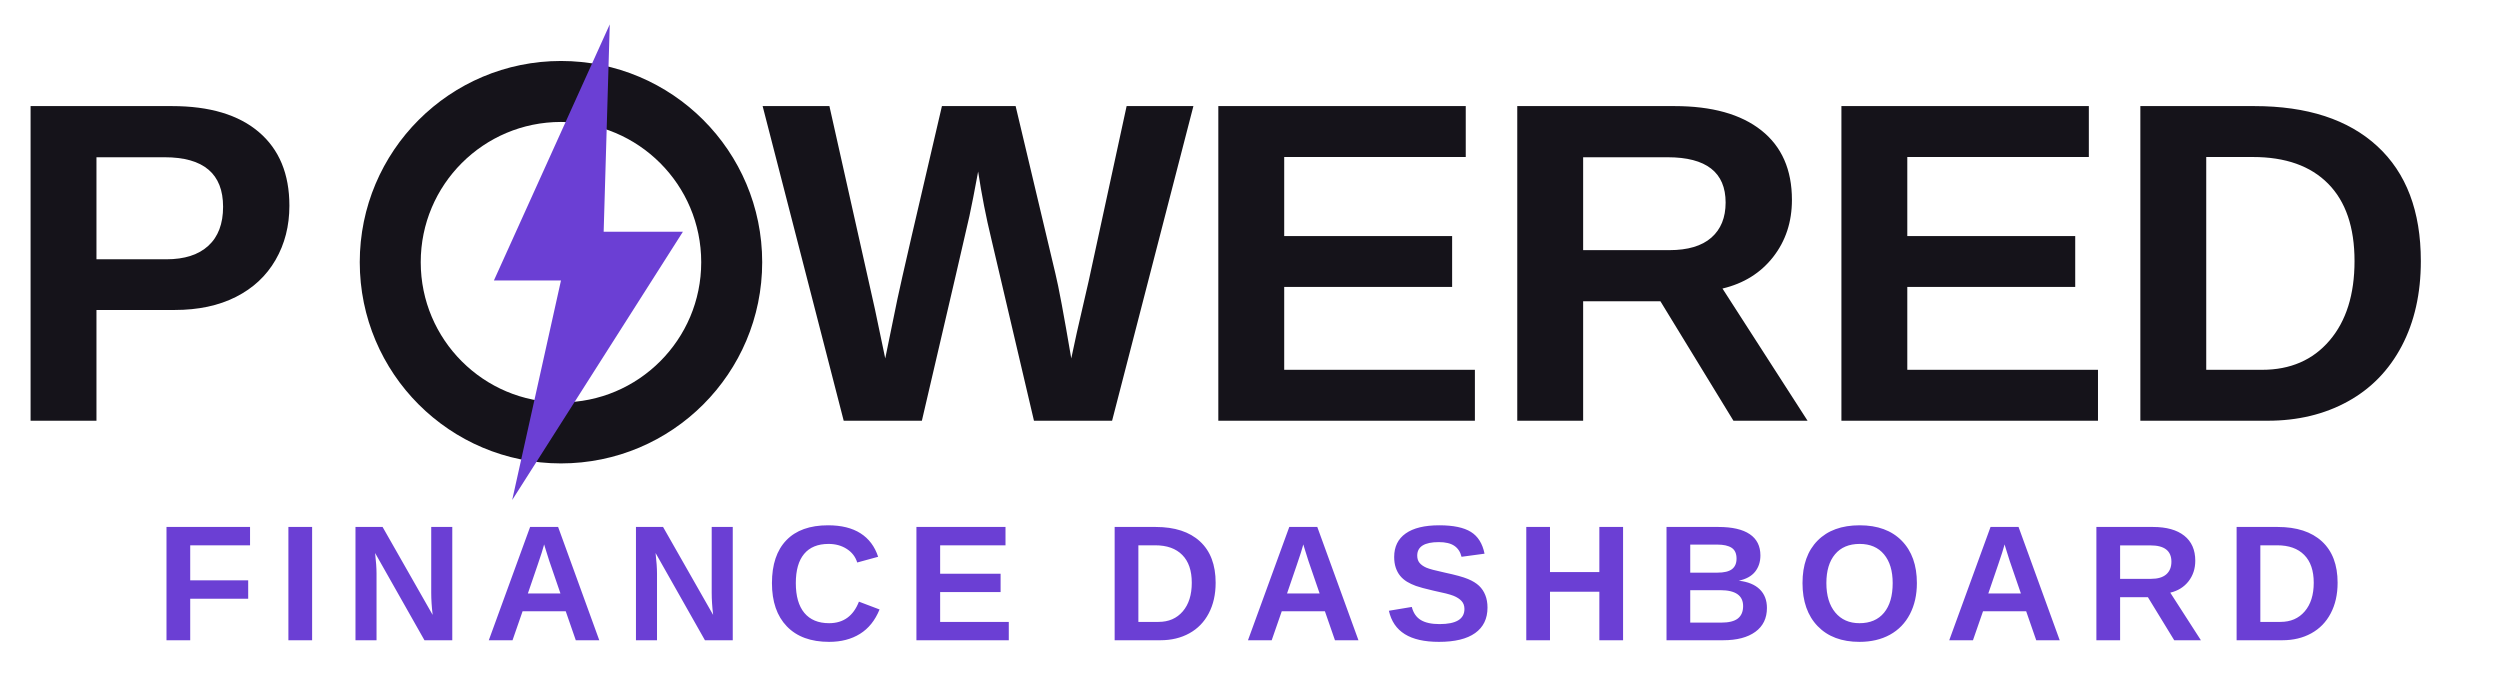
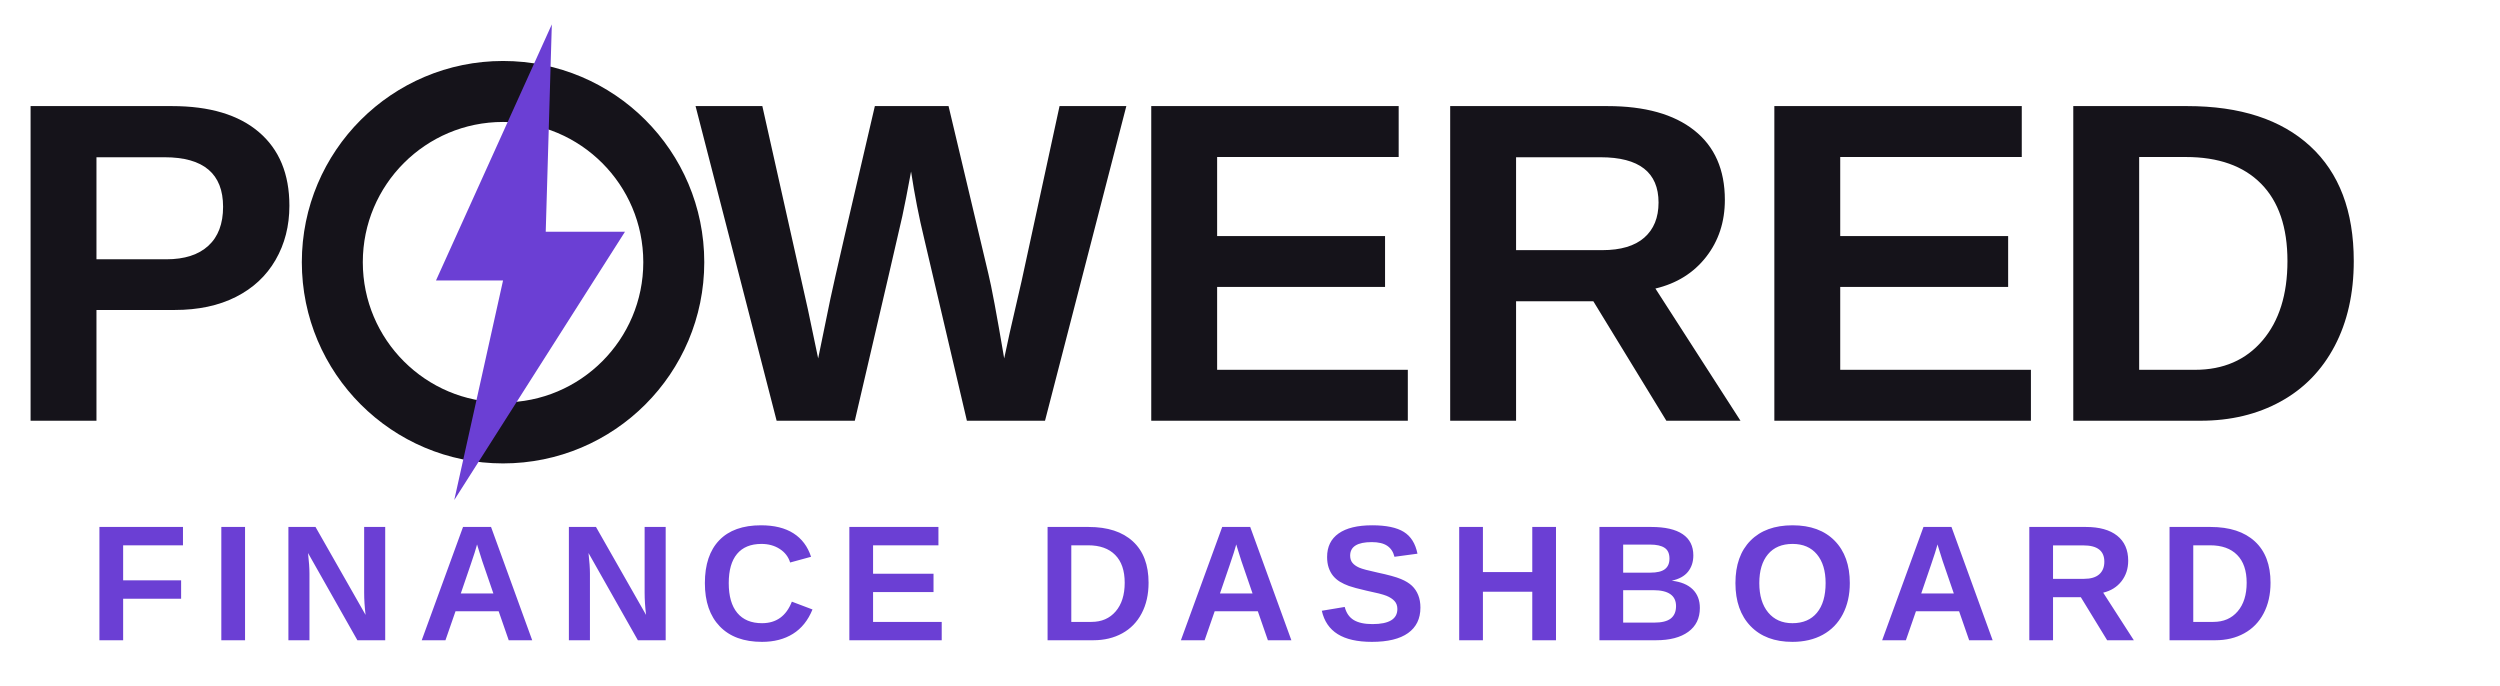
<svg xmlns="http://www.w3.org/2000/svg" viewBox="0 0 820 225" role="img" aria-label="POWERED Finance Dashboard">
  <text x="0" y="138" font-family="Arial, Helvetica, sans-serif" font-weight="900" font-size="150" fill="#15131A" letter-spacing="-2">P</text>
-   <circle cx="184" cy="86" r="56" fill="none" stroke="#15131A" stroke-width="20" />
-   <text x="250" y="138" font-family="Arial, Helvetica, sans-serif" font-weight="900" font-size="150" fill="#15131A" letter-spacing="-2">WERED</text>
-   <polygon points="200,8 162,92 184,92 168,164 224,76 198,76" fill="#6B3FD4" />
-   <text x="410" y="210" font-family="Arial, Helvetica, sans-serif" font-weight="700" font-size="54" fill="#6B3FD4" letter-spacing="7" text-anchor="middle">FINANCE DASHBOARD</text>
+   <circle cx="165" cy="86" r="56" fill="none" stroke="#15131A" stroke-width="20" />
+   <text x="228" y="138" font-family="Arial, Helvetica, sans-serif" font-weight="900" font-size="150" fill="#15131A" letter-spacing="-2">WERED</text>
+   <polygon points="181,8 143,92 165,92 149,164 205,76 179,76" fill="#6B3FD4" />
+   <text x="388" y="210" font-family="Arial, Helvetica, sans-serif" font-weight="700" font-size="54" fill="#6B3FD4" letter-spacing="7" text-anchor="middle">FINANCE DASHBOARD</text>
</svg>
